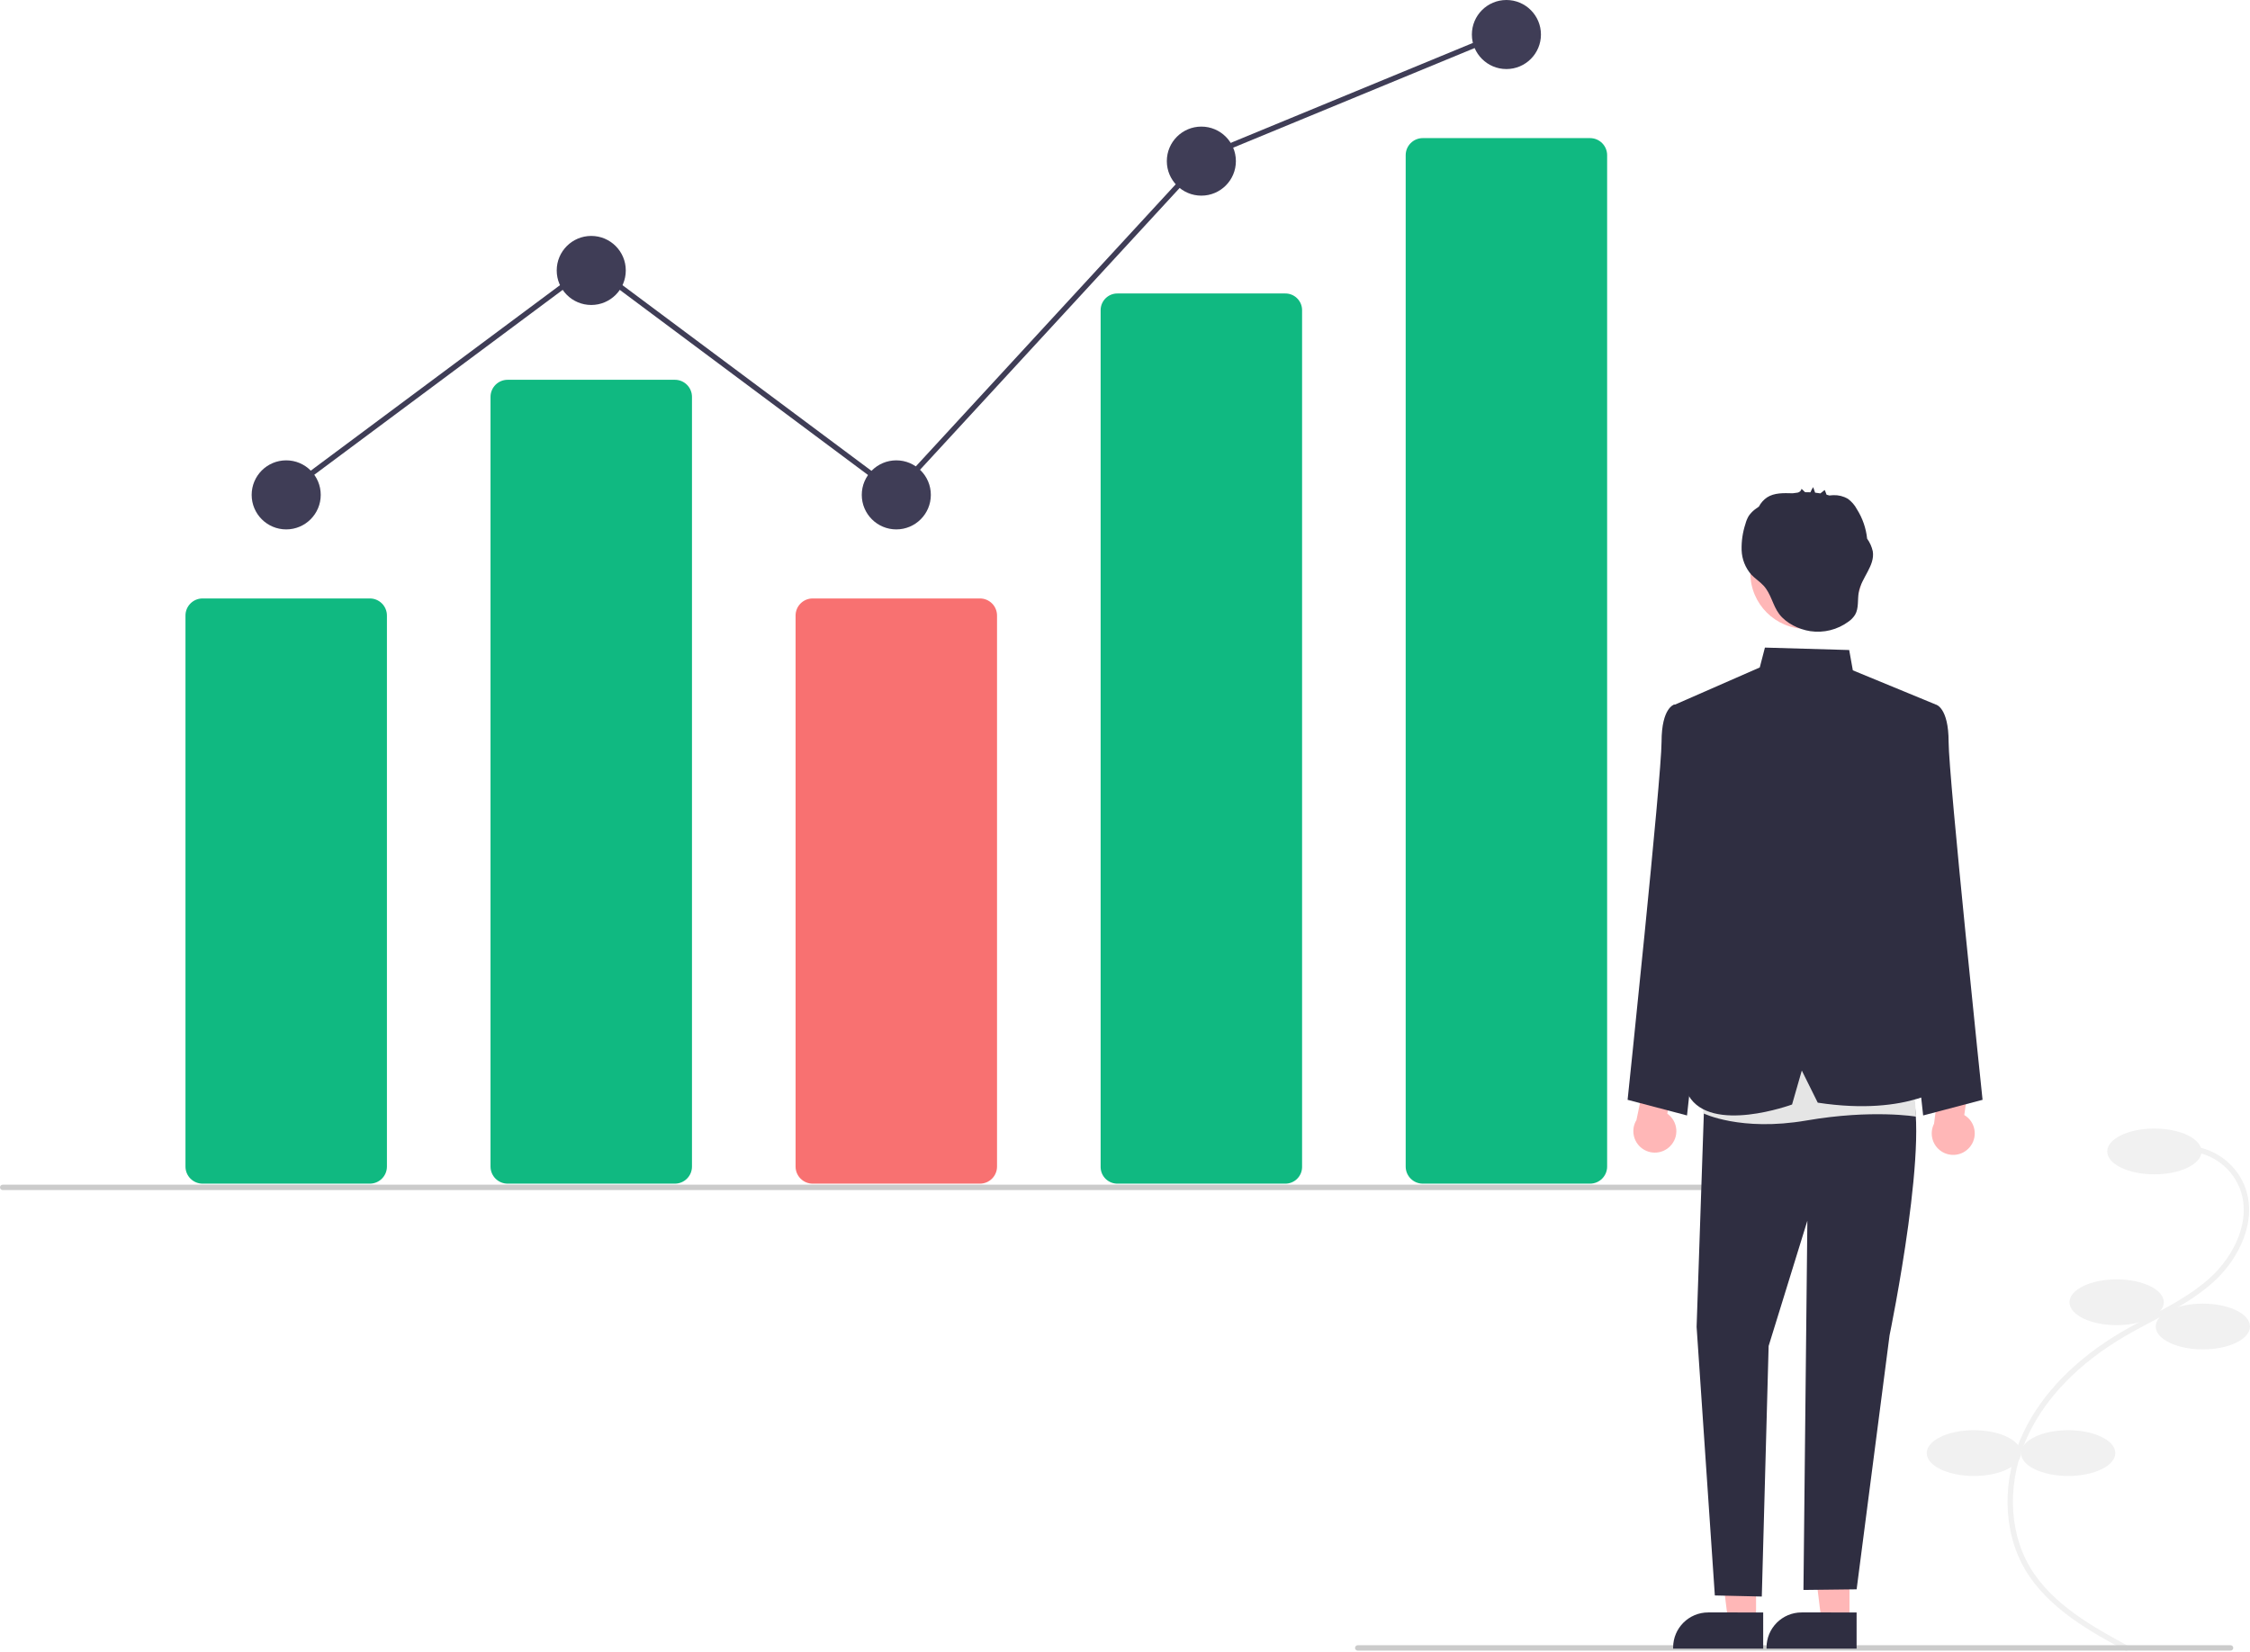
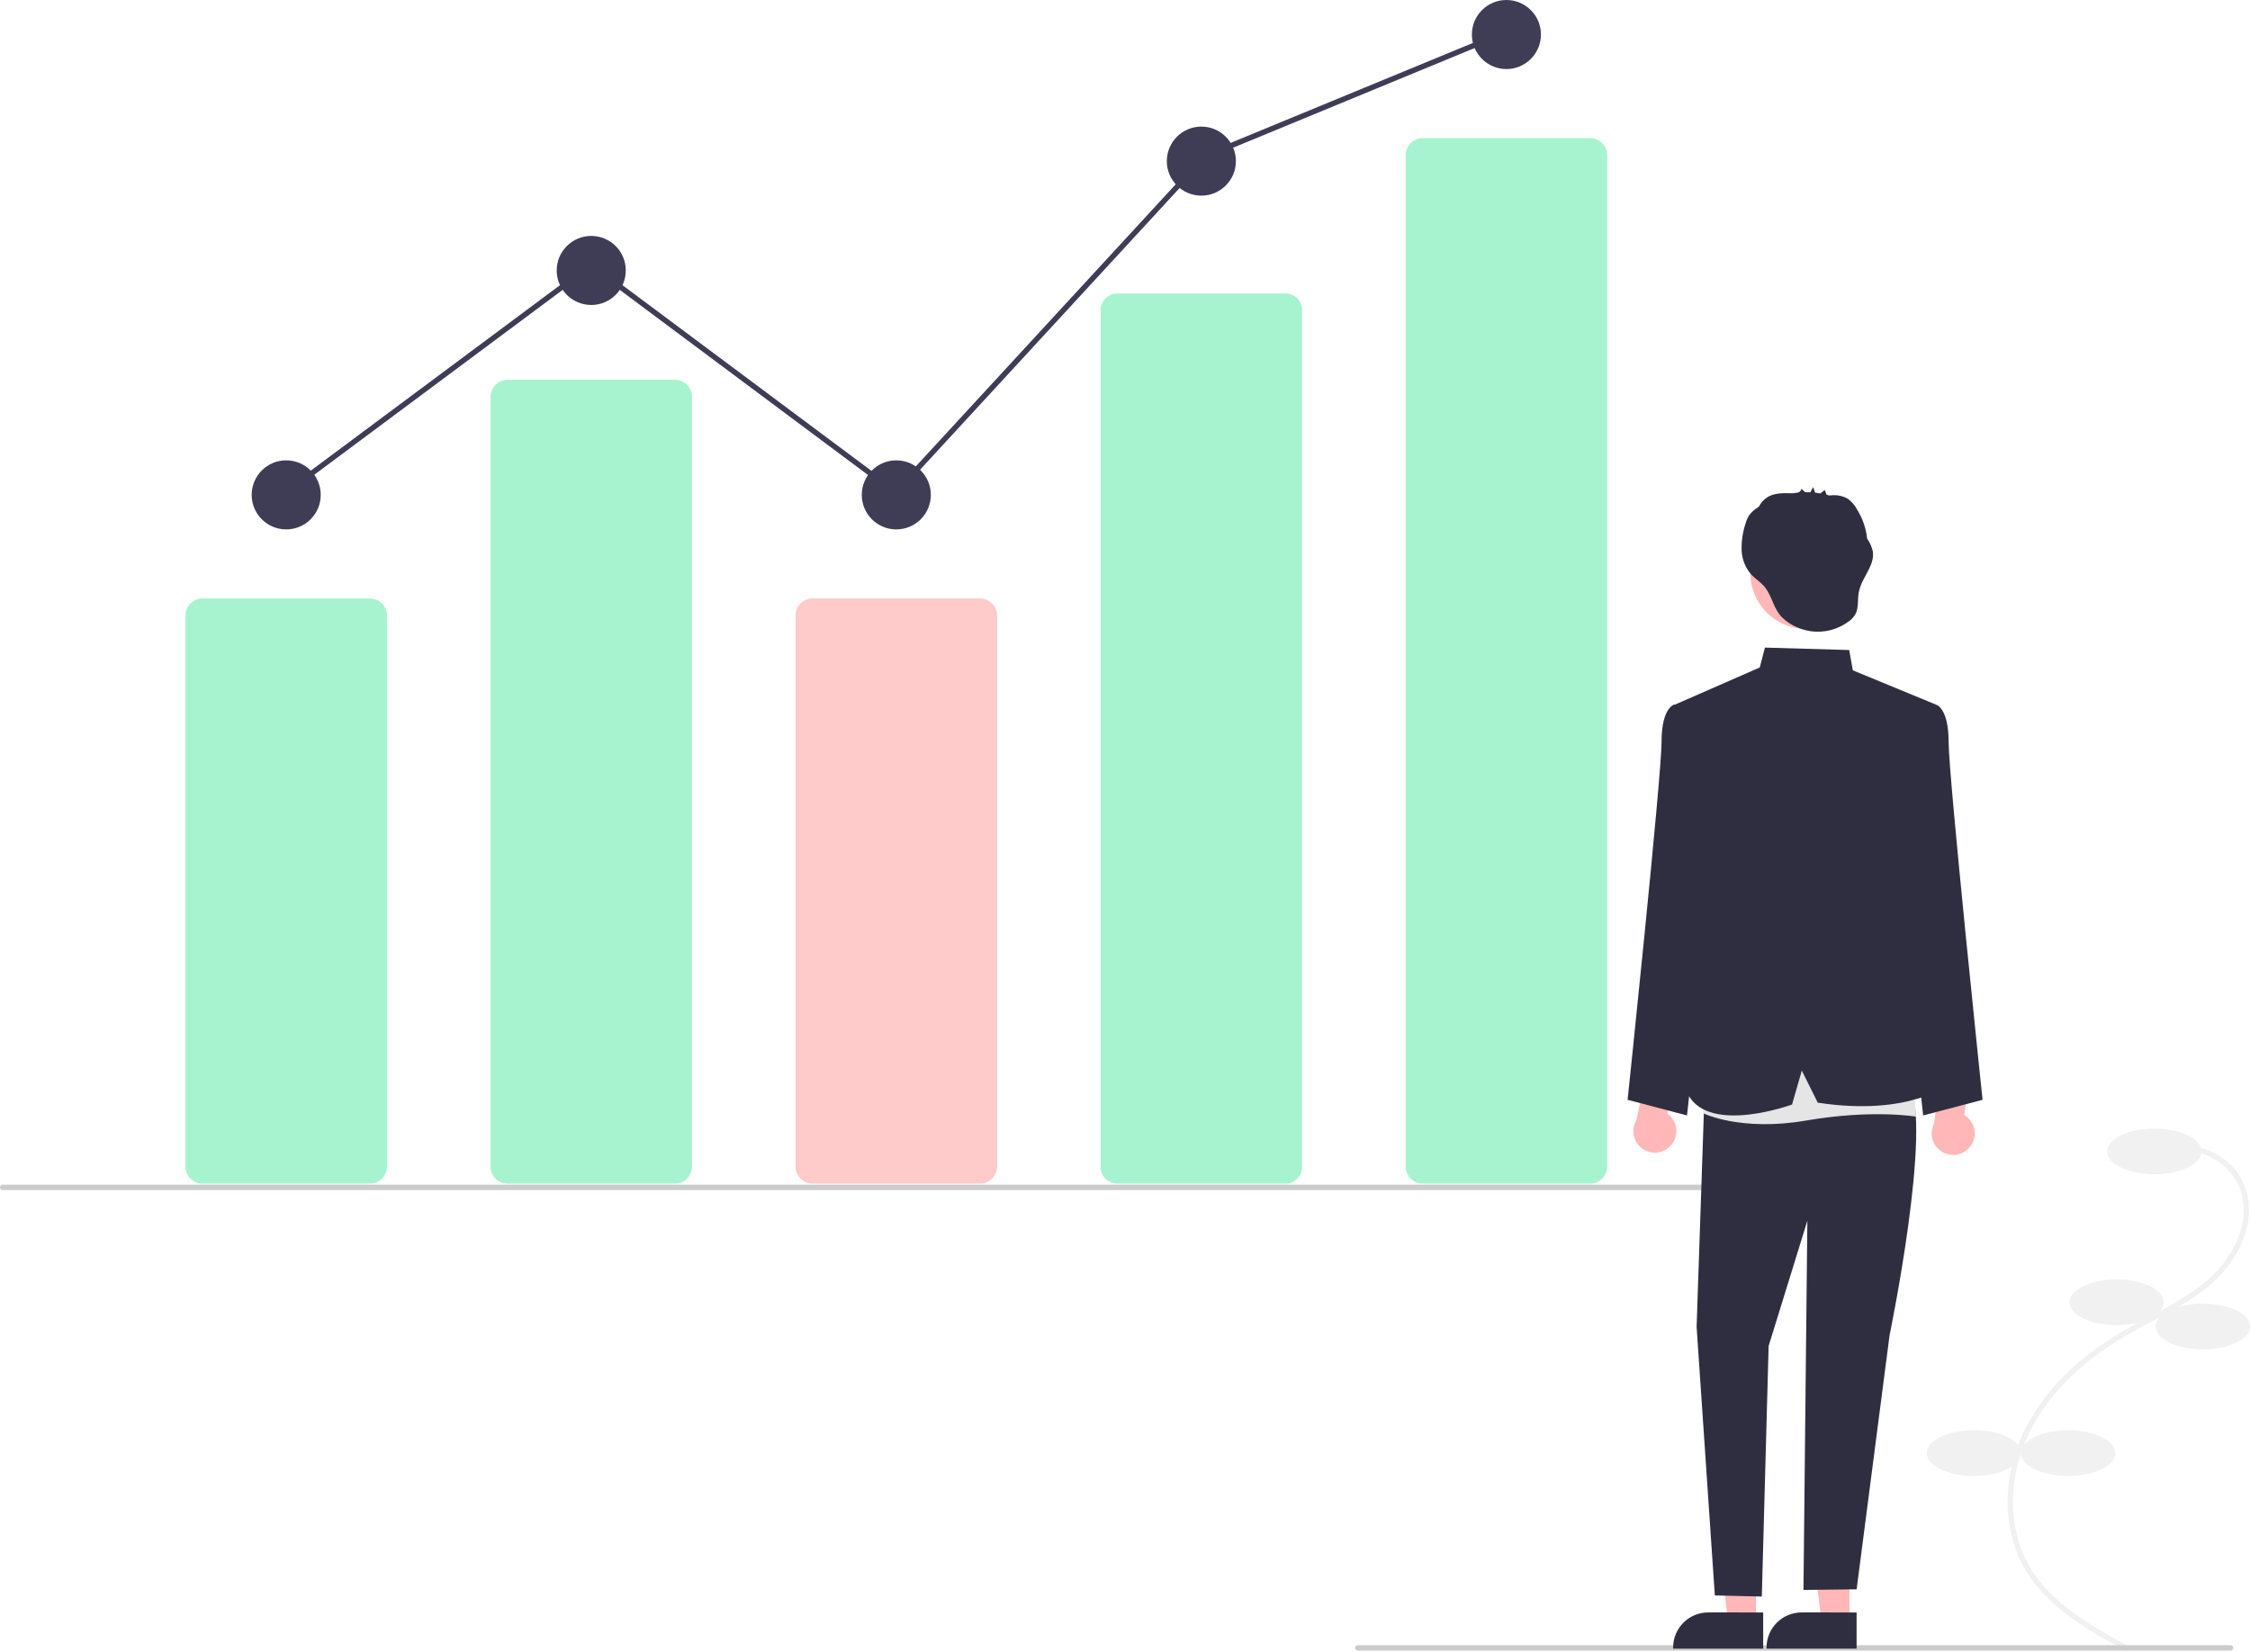
<svg xmlns="http://www.w3.org/2000/svg" data-name="Layer 1" width="835.213" height="613.098" viewBox="0 0 835.213 613.098">
  <path d="M970.8,754.84l.951-1.759c-12.753-6.897-28.626-15.481-36.916-29.567-8.172-13.886-8.356-32.743-.479-49.211,6.704-14.016,19.018-26.572,35.611-36.313,3.273-1.921,6.709-3.742,10.031-5.503,8.031-4.256,16.336-8.658,23.184-14.903,9.432-8.601,16.568-23.035,11.249-35.891a23.856,23.856,0,0,0-20.677-14.467l-.113,1.997a21.861,21.861,0,0,1,18.948,13.248c4.943,11.947-1.839,25.505-10.754,33.636-6.661,6.074-14.852,10.415-22.773,14.613-3.342,1.771-6.797,3.603-10.108,5.546-16.938,9.943-29.526,22.798-36.403,37.174-8.16,17.061-7.946,36.637.559,51.089C941.685,739.095,957.828,747.826,970.8,754.84Z" transform="translate(-181.3664 -141.7423)" fill="#f1f1f1" />
  <ellipse cx="799.713" cy="427.525" rx="17.5" ry="8.5" fill="#f1f1f1" />
  <ellipse cx="785.713" cy="483.525" rx="17.5" ry="8.5" fill="#f1f1f1" />
  <ellipse cx="817.713" cy="492.525" rx="17.5" ry="8.5" fill="#f1f1f1" />
  <ellipse cx="767.713" cy="539.525" rx="17.5" ry="8.5" fill="#f1f1f1" />
  <ellipse cx="732.713" cy="539.525" rx="17.5" ry="8.5" fill="#f1f1f1" />
-   <path d="M318.653,581.226H256.558a6.349,6.349,0,0,1-6.342-6.342V370.286a6.349,6.349,0,0,1,6.342-6.342h62.095a6.349,6.349,0,0,1,6.342,6.342V574.884A6.349,6.349,0,0,1,318.653,581.226Z" transform="translate(-181.3664 -141.7423)" fill="#10b981" />
-   <path d="M431.89,581.226H369.795a6.349,6.349,0,0,1-6.342-6.342V289.097a6.349,6.349,0,0,1,6.342-6.342h62.095a6.349,6.349,0,0,1,6.342,6.342V574.884A6.349,6.349,0,0,1,431.89,581.226Z" transform="translate(-181.3664 -141.7423)" fill="#10b981" />
-   <path d="M545.128,581.226H483.033a6.349,6.349,0,0,1-6.342-6.342V370.286a6.349,6.349,0,0,1,6.342-6.342h62.095a6.349,6.349,0,0,1,6.342,6.342V574.884A6.349,6.349,0,0,1,545.128,581.226Z" transform="translate(-181.3664 -141.7423)" fill="#f87171" />
-   <path d="M658.365,581.226H596.27a6.211,6.211,0,0,1-6.342-6.055V256.761a6.211,6.211,0,0,1,6.342-6.055h62.095a6.211,6.211,0,0,1,6.342,6.055V575.171A6.211,6.211,0,0,1,658.365,581.226Z" transform="translate(-181.3664 -141.7423)" fill="#10b981" />
-   <path d="M771.603,581.226H709.508a6.349,6.349,0,0,1-6.342-6.342V199.362a6.349,6.349,0,0,1,6.342-6.342h62.095a6.349,6.349,0,0,1,6.342,6.342V574.884A6.349,6.349,0,0,1,771.603,581.226Z" transform="translate(-181.3664 -141.7423)" fill="#10b981" />
+   <path d="M318.653,581.226H256.558a6.349,6.349,0,0,1-6.342-6.342V370.286a6.349,6.349,0,0,1,6.342-6.342h62.095a6.349,6.349,0,0,1,6.342,6.342V574.884A6.349,6.349,0,0,1,318.653,581.226Z" transform="translate(-181.3664 -141.7423)" fill="#a7f3d0" />
+   <path d="M431.89,581.226H369.795a6.349,6.349,0,0,1-6.342-6.342V289.097a6.349,6.349,0,0,1,6.342-6.342h62.095a6.349,6.349,0,0,1,6.342,6.342V574.884A6.349,6.349,0,0,1,431.89,581.226Z" transform="translate(-181.3664 -141.7423)" fill="#a7f3d0" />
+   <path d="M545.128,581.226H483.033a6.349,6.349,0,0,1-6.342-6.342V370.286a6.349,6.349,0,0,1,6.342-6.342h62.095a6.349,6.349,0,0,1,6.342,6.342V574.884A6.349,6.349,0,0,1,545.128,581.226Z" transform="translate(-181.3664 -141.7423)" fill="#fecaca" />
+   <path d="M658.365,581.226H596.27a6.211,6.211,0,0,1-6.342-6.055V256.761a6.211,6.211,0,0,1,6.342-6.055h62.095a6.211,6.211,0,0,1,6.342,6.055V575.171A6.211,6.211,0,0,1,658.365,581.226Z" transform="translate(-181.3664 -141.7423)" fill="#a7f3d0" />
+   <path d="M771.603,581.226H709.508a6.349,6.349,0,0,1-6.342-6.342V199.362a6.349,6.349,0,0,1,6.342-6.342h62.095a6.349,6.349,0,0,1,6.342,6.342V574.884A6.349,6.349,0,0,1,771.603,581.226Z" transform="translate(-181.3664 -141.7423)" fill="#a7f3d0" />
  <circle cx="106.239" cy="183.744" r="12.819" fill="#3f3d56" />
  <circle cx="219.476" cy="100.418" r="12.819" fill="#3f3d56" />
  <circle cx="332.714" cy="183.744" r="12.819" fill="#3f3d56" />
  <circle cx="445.951" cy="59.824" r="12.819" fill="#3f3d56" />
  <circle cx="559.189" cy="12.819" r="12.819" fill="#3f3d56" />
  <path d="M844.366,583.607h-662a1,1,0,1,1,0-2h662a1,1,0,0,1,0,2Z" transform="translate(-181.3664 -141.7423)" fill="#cbcbcb" />
  <path d="M1009.366,754.607h-324a1,1,0,0,1,0-2h324a1,1,0,0,1,0,2Z" transform="translate(-181.3664 -141.7423)" fill="#cbcbcb" />
  <path d="M801.302,567.353a7.93,7.93,0,0,0-1.034-12.116l3.932-17.69-10.167-5.011-5.201,25.059a7.973,7.973,0,0,0,12.471,9.757Z" transform="translate(-181.3664 -141.7423)" fill="#ffb7b7" />
  <path d="M912.485,567.741a7.93,7.93,0,0,0-1.969-11.999l2.551-17.941-10.524-4.21-3.247,25.386a7.973,7.973,0,0,0,13.189,8.763Z" transform="translate(-181.3664 -141.7423)" fill="#ffb7b7" />
  <polygon points="651.862 602.078 641.494 602.077 636.562 562.087 651.864 562.088 651.862 602.078" fill="#ffb7b7" />
  <path d="M835.873,753.87l-33.43-.001v-.423a13.013,13.013,0,0,1,13.012-13.012h.001l20.418.001Z" transform="translate(-181.3664 -141.7423)" fill="#2f2e41" />
  <polygon points="686.535 602.078 676.167 602.077 671.235 562.087 686.537 562.088 686.535 602.078" fill="#ffb7b7" />
  <path d="M870.546,753.87l-33.43-.001v-.423a13.013,13.013,0,0,1,13.012-13.012h.001l20.418.001Z" transform="translate(-181.3664 -141.7423)" fill="#2f2e41" />
  <path d="M888.777,407.372l11.18-4.034s4.745,1.008,4.745,13.876,12.602,132.882,12.602,132.882l-22.054,5.807L882.784,442.04Z" transform="translate(-181.3664 -141.7423)" fill="#2f2e41" />
  <path d="M814.07,407.372l-11.18-4.034s-4.745,1.008-4.745,13.876-12.602,132.882-12.602,132.882l22.054,5.807L820.063,442.04Z" transform="translate(-181.3664 -141.7423)" fill="#2f2e41" />
  <path d="M814.214,544.249,811.158,634.401l6.766,99.724,17.432.403,2.537-93.025,14.377-46.512-1.45,137.092,19.739-.236,12.226-94.318s16.145-78.057,7.192-93.279l-41.232-13.711Z" transform="translate(-181.3664 -141.7423)" fill="#2f2e41" />
  <path d="M814.55,533.386l-.995,21.687s13.911,6.923,38.364,2.706,40.706-1.437,40.706-1.437l-1.877-27.646Z" transform="translate(-181.3664 -141.7423)" fill="#e5e5e5" />
  <path d="M802.446,403.658l32.154-14.09,1.918-7.38,31.28.906,1.352,7.539,30.808,12.704L886.383,450.535l1.392,33.202,16.926,60.512s-14.277,12.125-48.577,6.908L850.206,539.232l-3.62,12.612s-30.077,11.064-38.413-3.339L814.214,444.459Z" transform="translate(-181.3664 -141.7423)" fill="#2f2e41" />
  <circle cx="670.507" cy="212.744" r="20.771" fill="#ffb7b7" />
  <path d="M876.553,346.437a12.65,12.65,0,0,0-2.099-4.69,25.34,25.34,0,0,0-3.783-10.913,11.45,11.45,0,0,0-3.389-3.912,10.004,10.004,0,0,0-5.332-1.329c-.339-.006-.947.097-1.496.122-.351-.109-.705-.206-1.06-.297-.207-.461-.618-1.804-.732-1.713l-1.547,1.229c-.654-.114-1.312-.202-1.972-.272q-.36-1.028-.721-2.056a14.089,14.089,0,0,0-1.022,1.921q-.985-.048-1.972-.034l-1.315-1.263a1.855,1.855,0,0,1-1.451,1.421c-.605.062-1.208.143-1.808.24-.049-0-.098,0-.146-.001-3.239-.081-6.723-.226-9.431,1.552a9.293,9.293,0,0,0-3.002,3.408c-.332.225-.664.449-.986.688a10.78,10.78,0,0,0-2.778,2.754,11.677,11.677,0,0,0-1.229,2.978,28.551,28.551,0,0,0-1.415,9.754,14.476,14.476,0,0,0,3.558,9.034c1.389,1.492,3.155,2.594,4.545,4.085,2.864,3.069,3.401,7.35,5.85,10.597,2.591,3.435,7.319,5.695,11.472,6.343a19.163,19.163,0,0,0,14.275-3.56,8.832,8.832,0,0,0,2.431-2.548c1.441-2.493.83-5.627,1.366-8.456C872.367,356.214,877.428,351.763,876.553,346.437Z" transform="translate(-181.3664 -141.7423)" fill="#2f2e41" />
  <polygon points="105.555 184.546 104.361 182.942 219.477 97.239 332.348 181.429 446.764 57.205 446.969 57.121 558.009 11.292 558.772 13.141 447.936 58.885 332.597 184.11 219.476 99.733 105.555 184.546" fill="#3f3d56" />
</svg>
